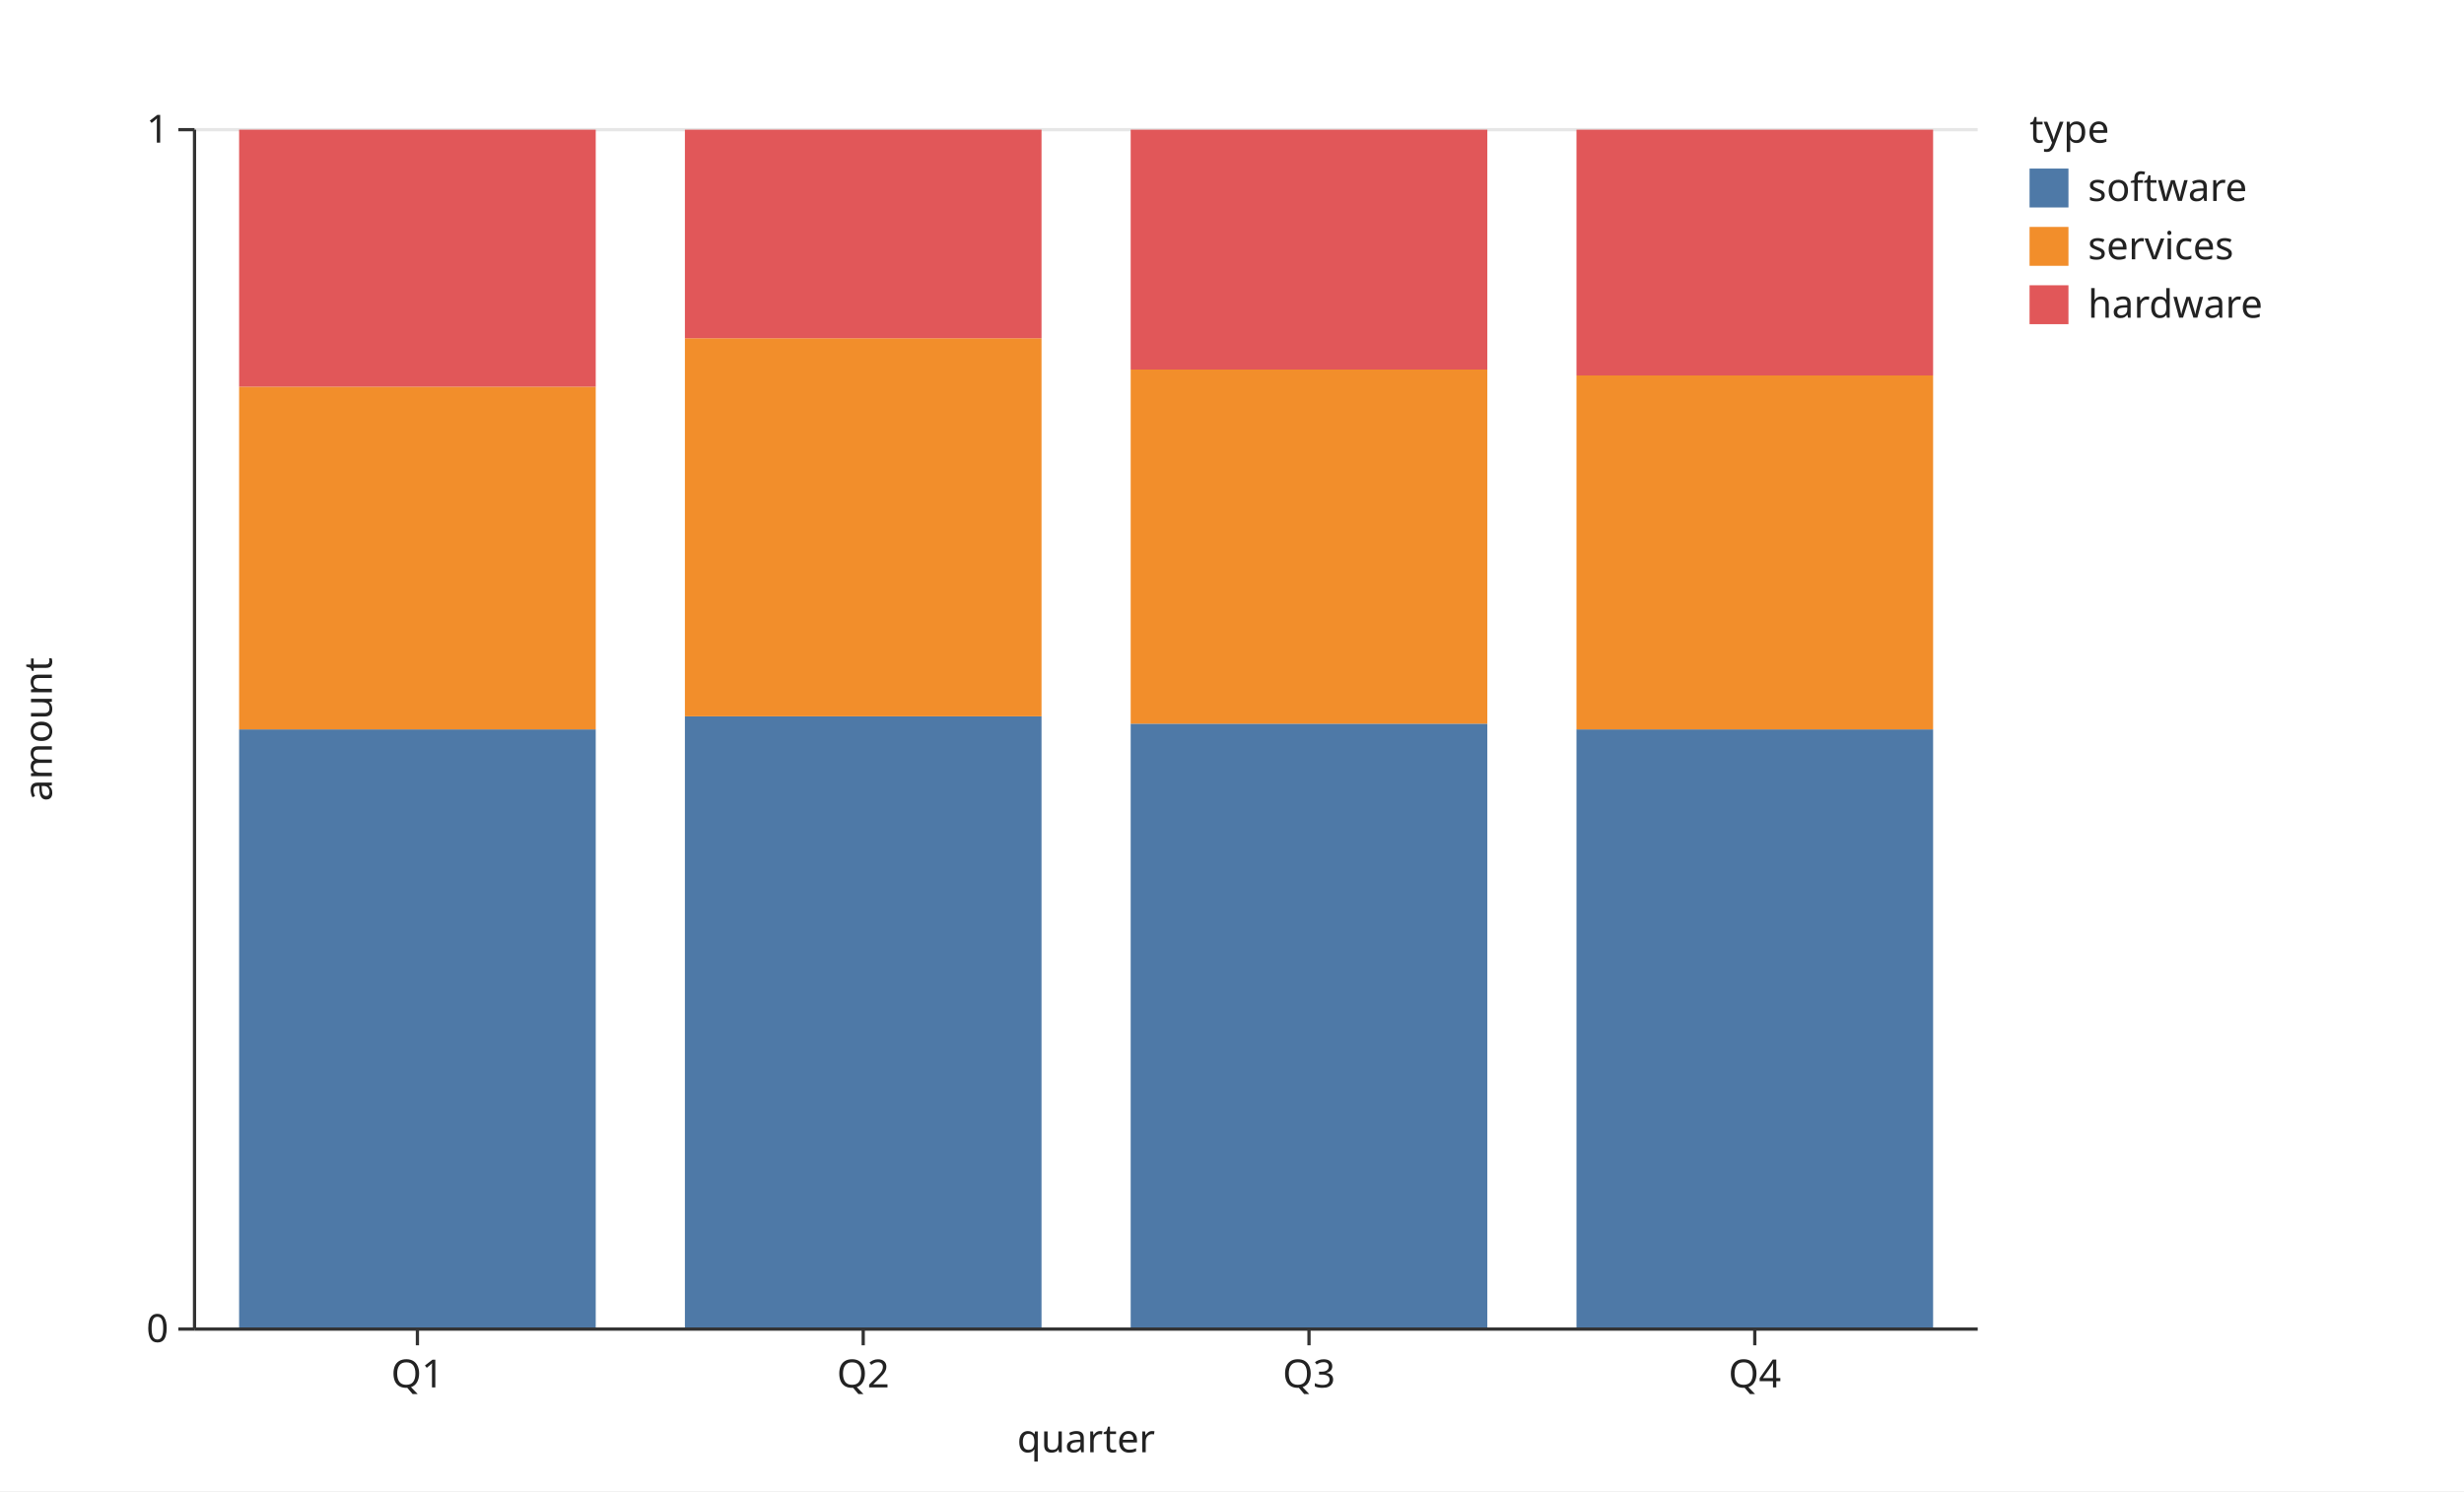
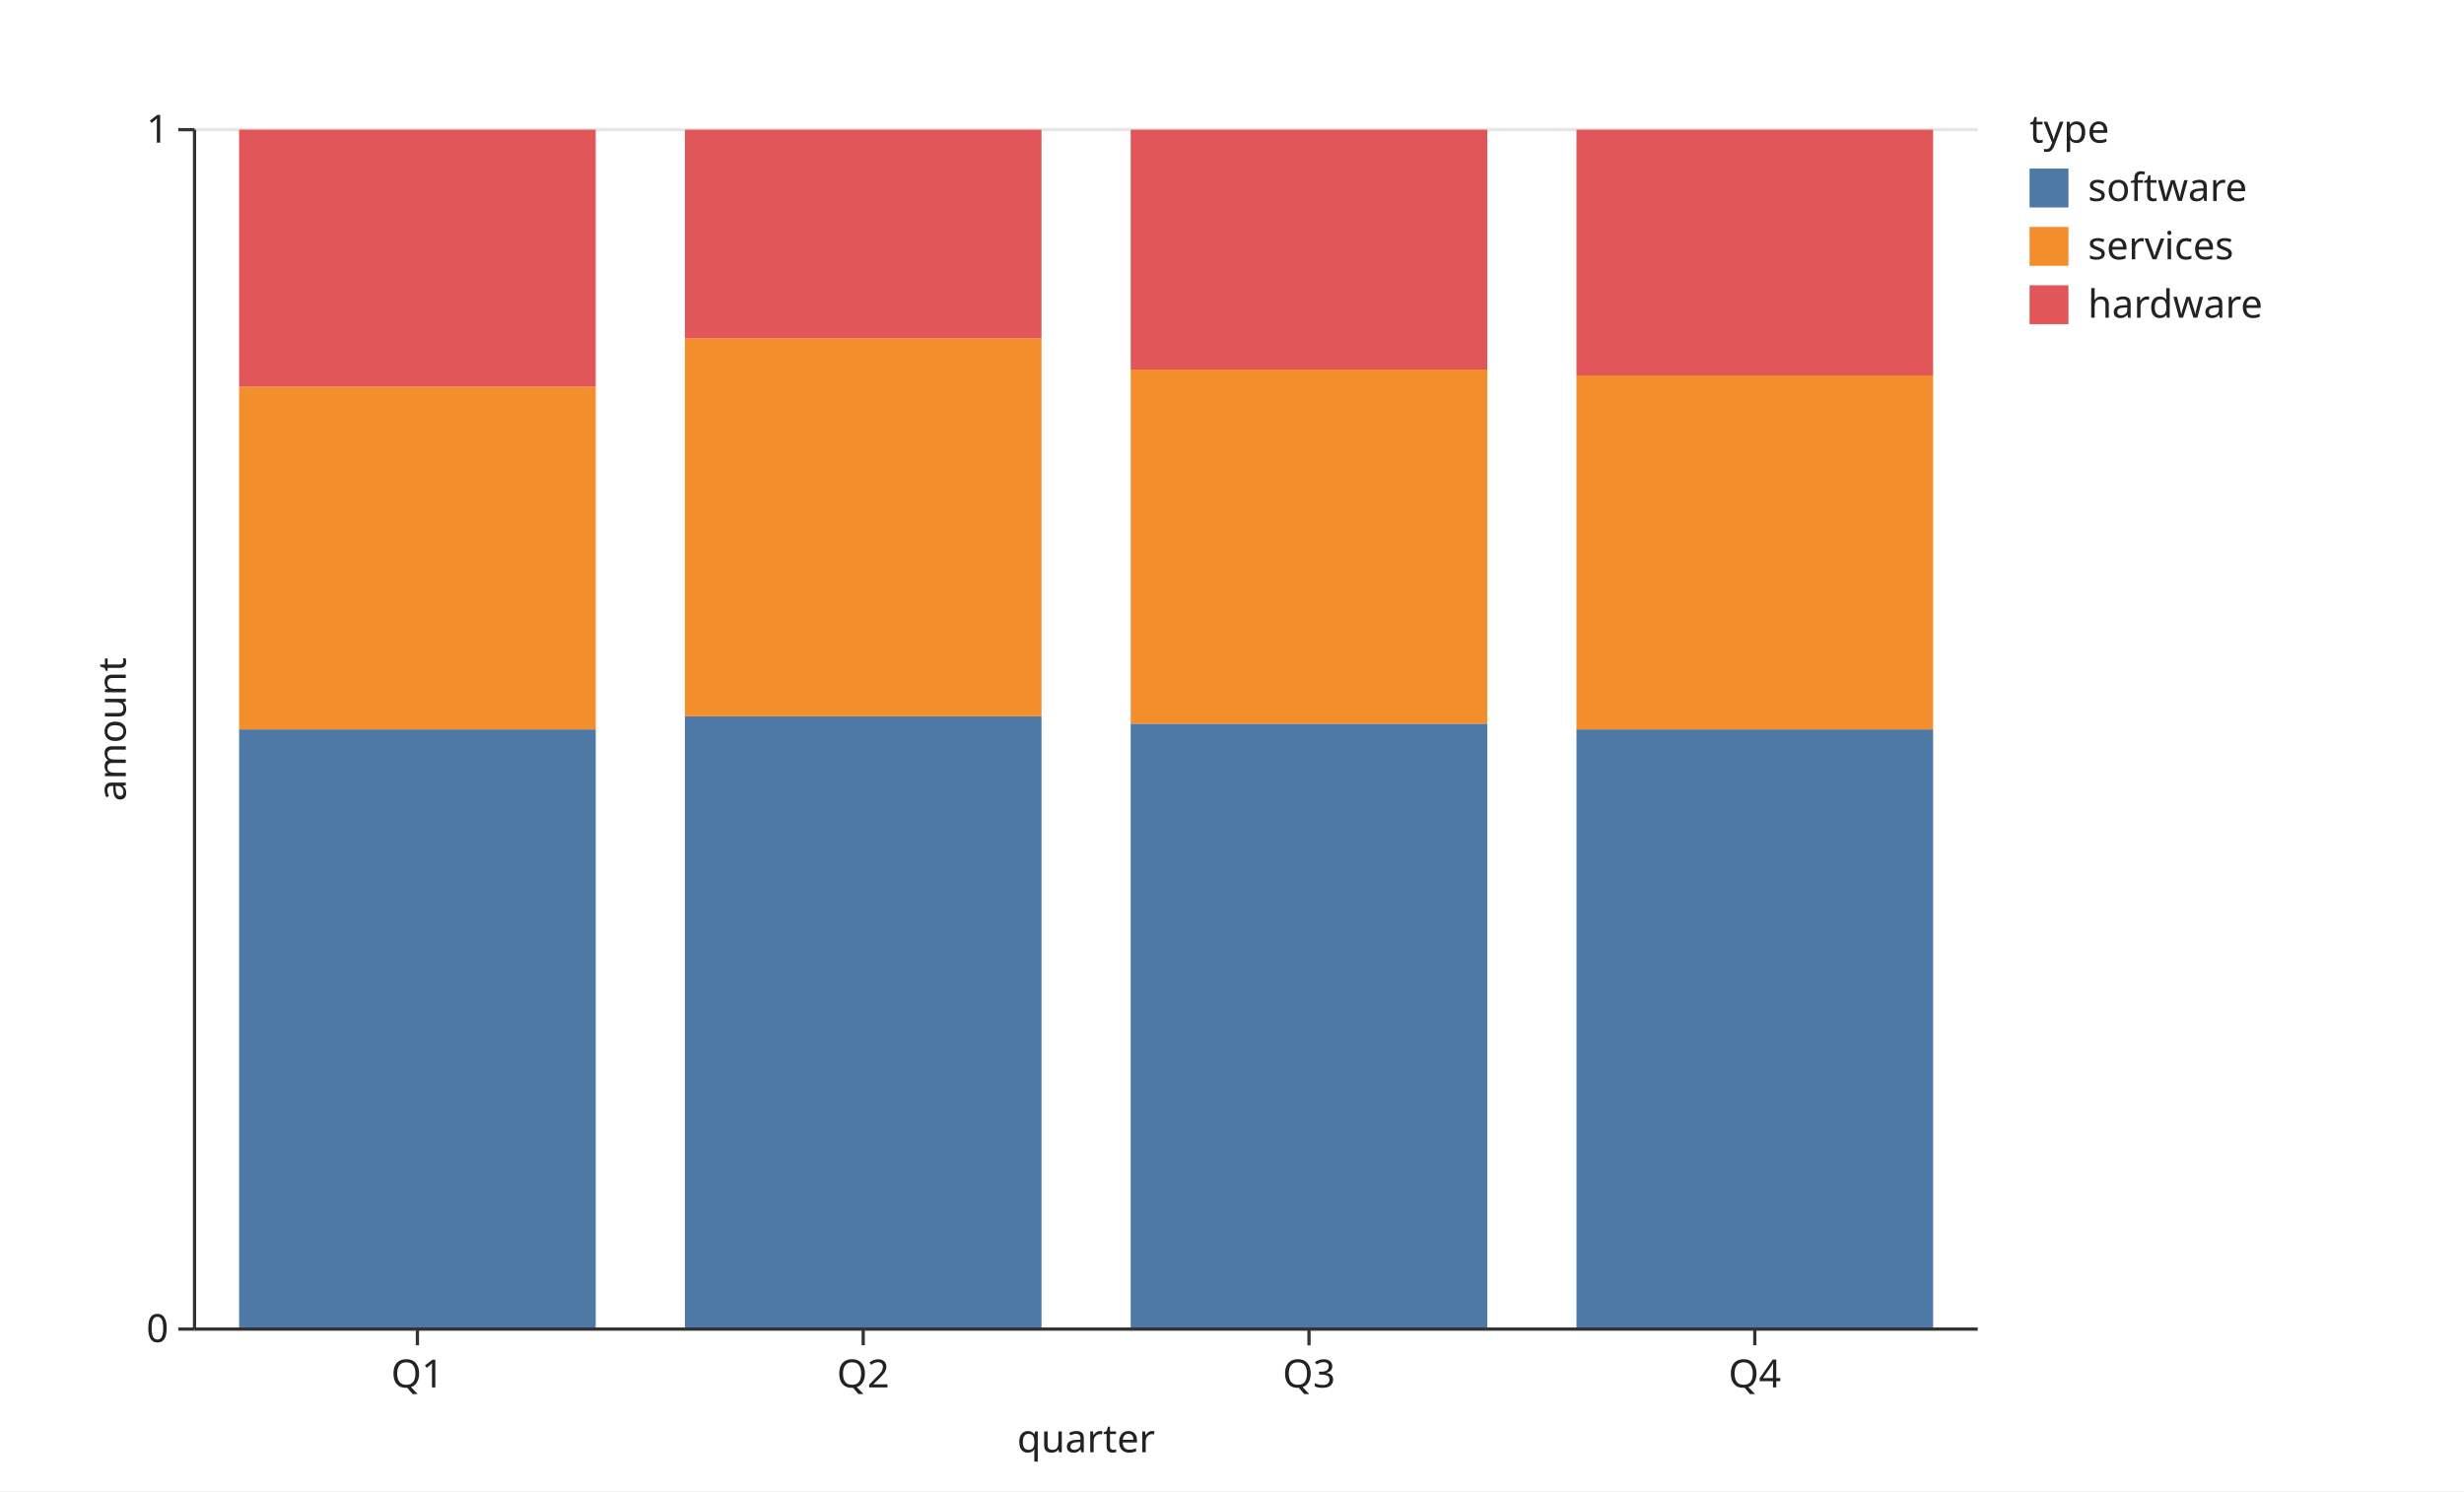
<svg xmlns="http://www.w3.org/2000/svg" width="760" height="460" viewBox="0 0 760 460" role="img">
  <rect class="algraf-background" x="0" y="0" width="760" height="460" fill="#ffffff" />
  <rect class="algraf-plot-area" x="60" y="40" width="550" height="370" fill="#ffffff" />
  <g class="algraf-grid">
    <line x1="60" y1="410" x2="610" y2="410" stroke="#e6e6e6" stroke-width="1" />
    <line x1="60" y1="40" x2="610" y2="40" stroke="#e6e6e6" stroke-width="1" />
  </g>
  <g class="algraf-layer algraf-geom-bar">
    <rect x="73.75" y="225" width="110" height="185" fill="#4E79A7" opacity="1" />
    <rect x="73.75" y="119.286" width="110" height="105.714" fill="#F28E2B" opacity="1" />
    <rect x="73.75" y="40" width="110" height="79.286" fill="#E15759" opacity="1" />
    <rect x="211.25" y="220.978" width="110" height="189.022" fill="#4E79A7" opacity="1" />
    <rect x="211.25" y="104.348" width="110" height="116.63" fill="#F28E2B" opacity="1" />
    <rect x="211.25" y="40" width="110" height="64.348" fill="#E15759" opacity="1" />
    <rect x="348.75" y="223.238" width="110" height="186.762" fill="#4E79A7" opacity="1" />
    <rect x="348.75" y="114" width="110" height="109.238" fill="#F28E2B" opacity="1" />
    <rect x="348.75" y="40" width="110" height="74" fill="#E15759" opacity="1" />
    <rect x="486.25" y="225" width="110" height="185" fill="#4E79A7" opacity="1" />
    <rect x="486.25" y="115.82" width="110" height="109.18" fill="#F28E2B" opacity="1" />
    <rect x="486.25" y="40" width="110" height="75.82" fill="#E15759" opacity="1" />
  </g>
  <g class="algraf-axes">
    <line x1="60" y1="410" x2="610" y2="410" stroke="#333333" stroke-width="1" />
    <line x1="128.75" y1="410" x2="128.75" y2="415" stroke="#333333" stroke-width="1" />
    <text x="128.75" y="428" text-anchor="middle" font-family="system-ui, sans-serif" font-size="12" fill="#222222">Q1</text>
    <line x1="266.25" y1="410" x2="266.25" y2="415" stroke="#333333" stroke-width="1" />
    <text x="266.25" y="428" text-anchor="middle" font-family="system-ui, sans-serif" font-size="12" fill="#222222">Q2</text>
    <line x1="403.75" y1="410" x2="403.75" y2="415" stroke="#333333" stroke-width="1" />
    <text x="403.75" y="428" text-anchor="middle" font-family="system-ui, sans-serif" font-size="12" fill="#222222">Q3</text>
    <line x1="541.25" y1="410" x2="541.25" y2="415" stroke="#333333" stroke-width="1" />
    <text x="541.25" y="428" text-anchor="middle" font-family="system-ui, sans-serif" font-size="12" fill="#222222">Q4</text>
    <text x="335" y="448" text-anchor="middle" font-family="system-ui, sans-serif" font-size="12" fill="#222222">quarter</text>
    <line x1="60" y1="40" x2="60" y2="410" stroke="#333333" stroke-width="1" />
    <line x1="55" y1="410" x2="60" y2="410" stroke="#333333" stroke-width="1" />
    <text x="52" y="414" text-anchor="end" font-family="system-ui, sans-serif" font-size="12" fill="#222222">0</text>
    <line x1="55" y1="40" x2="60" y2="40" stroke="#333333" stroke-width="1" />
    <text x="52" y="44" text-anchor="end" font-family="system-ui, sans-serif" font-size="12" fill="#222222">1</text>
-     <text x="16" y="225" text-anchor="middle" transform="rotate(-90 16 225)" font-family="system-ui, sans-serif" font-size="12" fill="#222222">amount</text>
+     <text x="38.8" y="225" text-anchor="middle" transform="rotate(-90 38.8 225)" font-family="system-ui, sans-serif" font-size="12" fill="#222222">amount</text>
  </g>
  <g class="algraf-legends">
    <text x="626" y="44" text-anchor="start" font-family="system-ui, sans-serif" font-size="12" fill="#222222">type</text>
    <rect x="626" y="52" width="12" height="12" fill="#4E79A7" />
    <text x="644" y="62" text-anchor="start" font-family="system-ui, sans-serif" font-size="12" fill="#222222">software</text>
    <rect x="626" y="70" width="12" height="12" fill="#F28E2B" />
    <text x="644" y="80" text-anchor="start" font-family="system-ui, sans-serif" font-size="12" fill="#222222">services</text>
    <rect x="626" y="88" width="12" height="12" fill="#E15759" />
    <text x="644" y="98" text-anchor="start" font-family="system-ui, sans-serif" font-size="12" fill="#222222">hardware</text>
  </g>
</svg>
